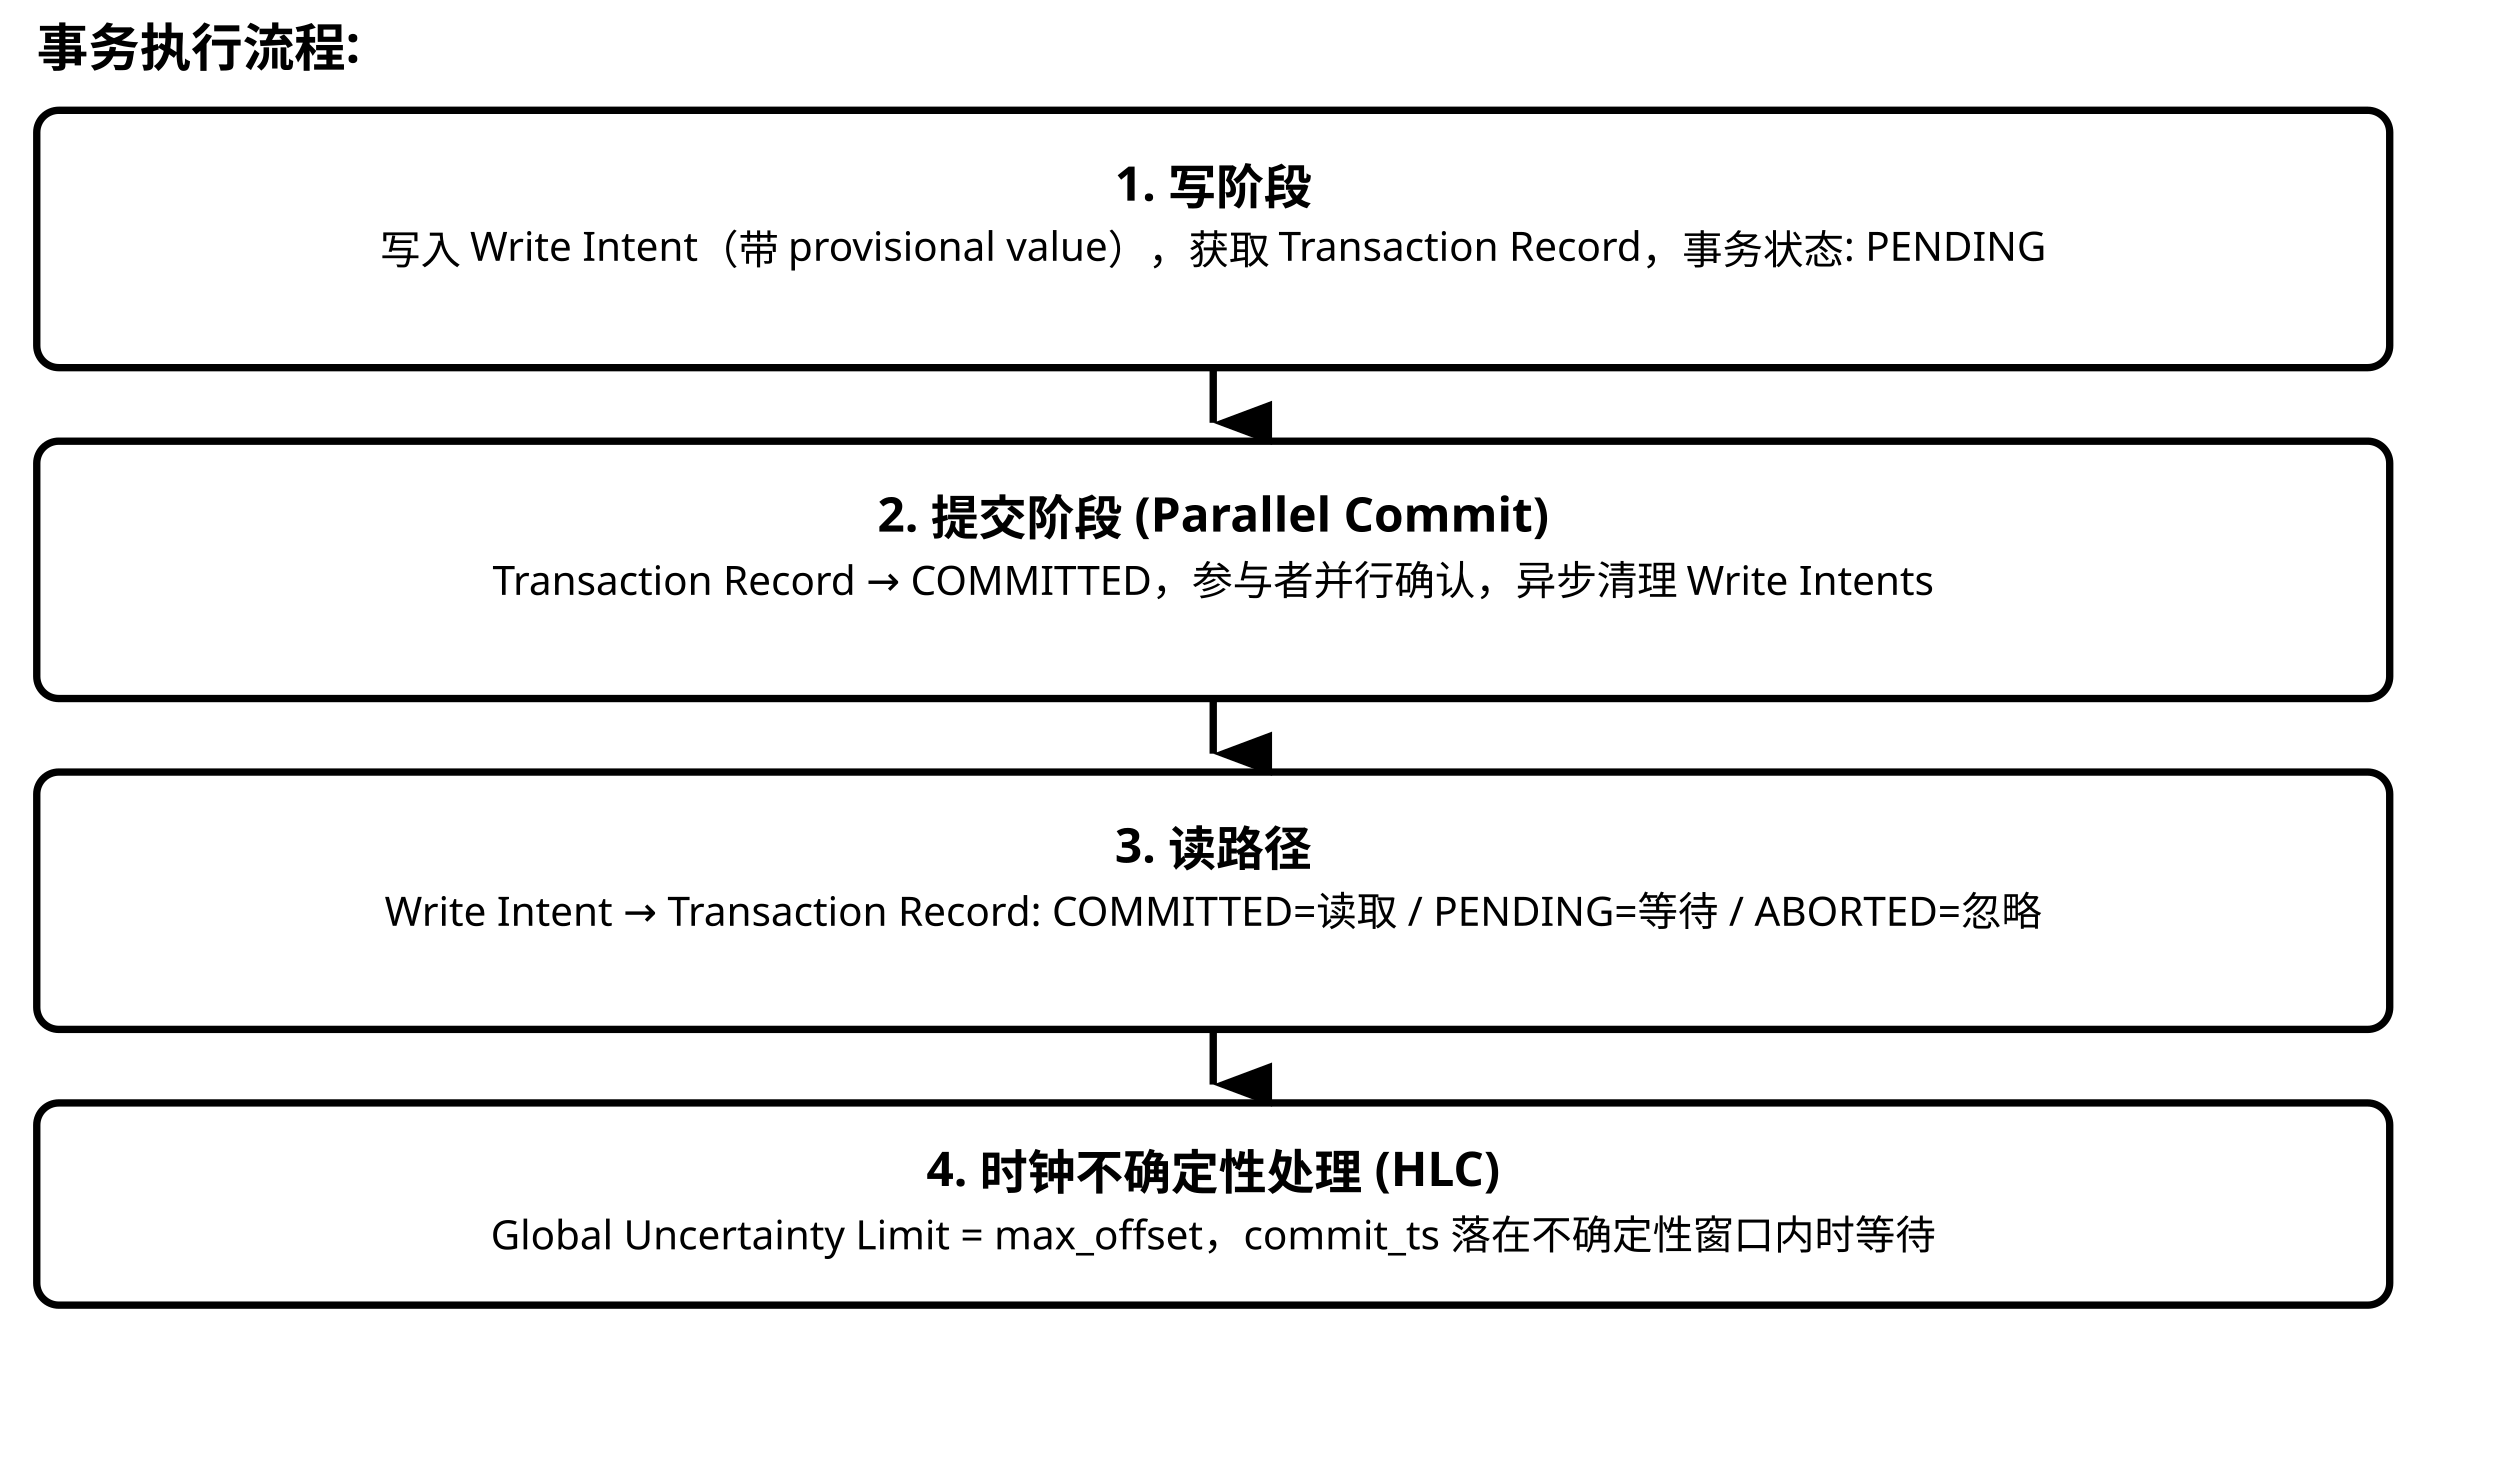
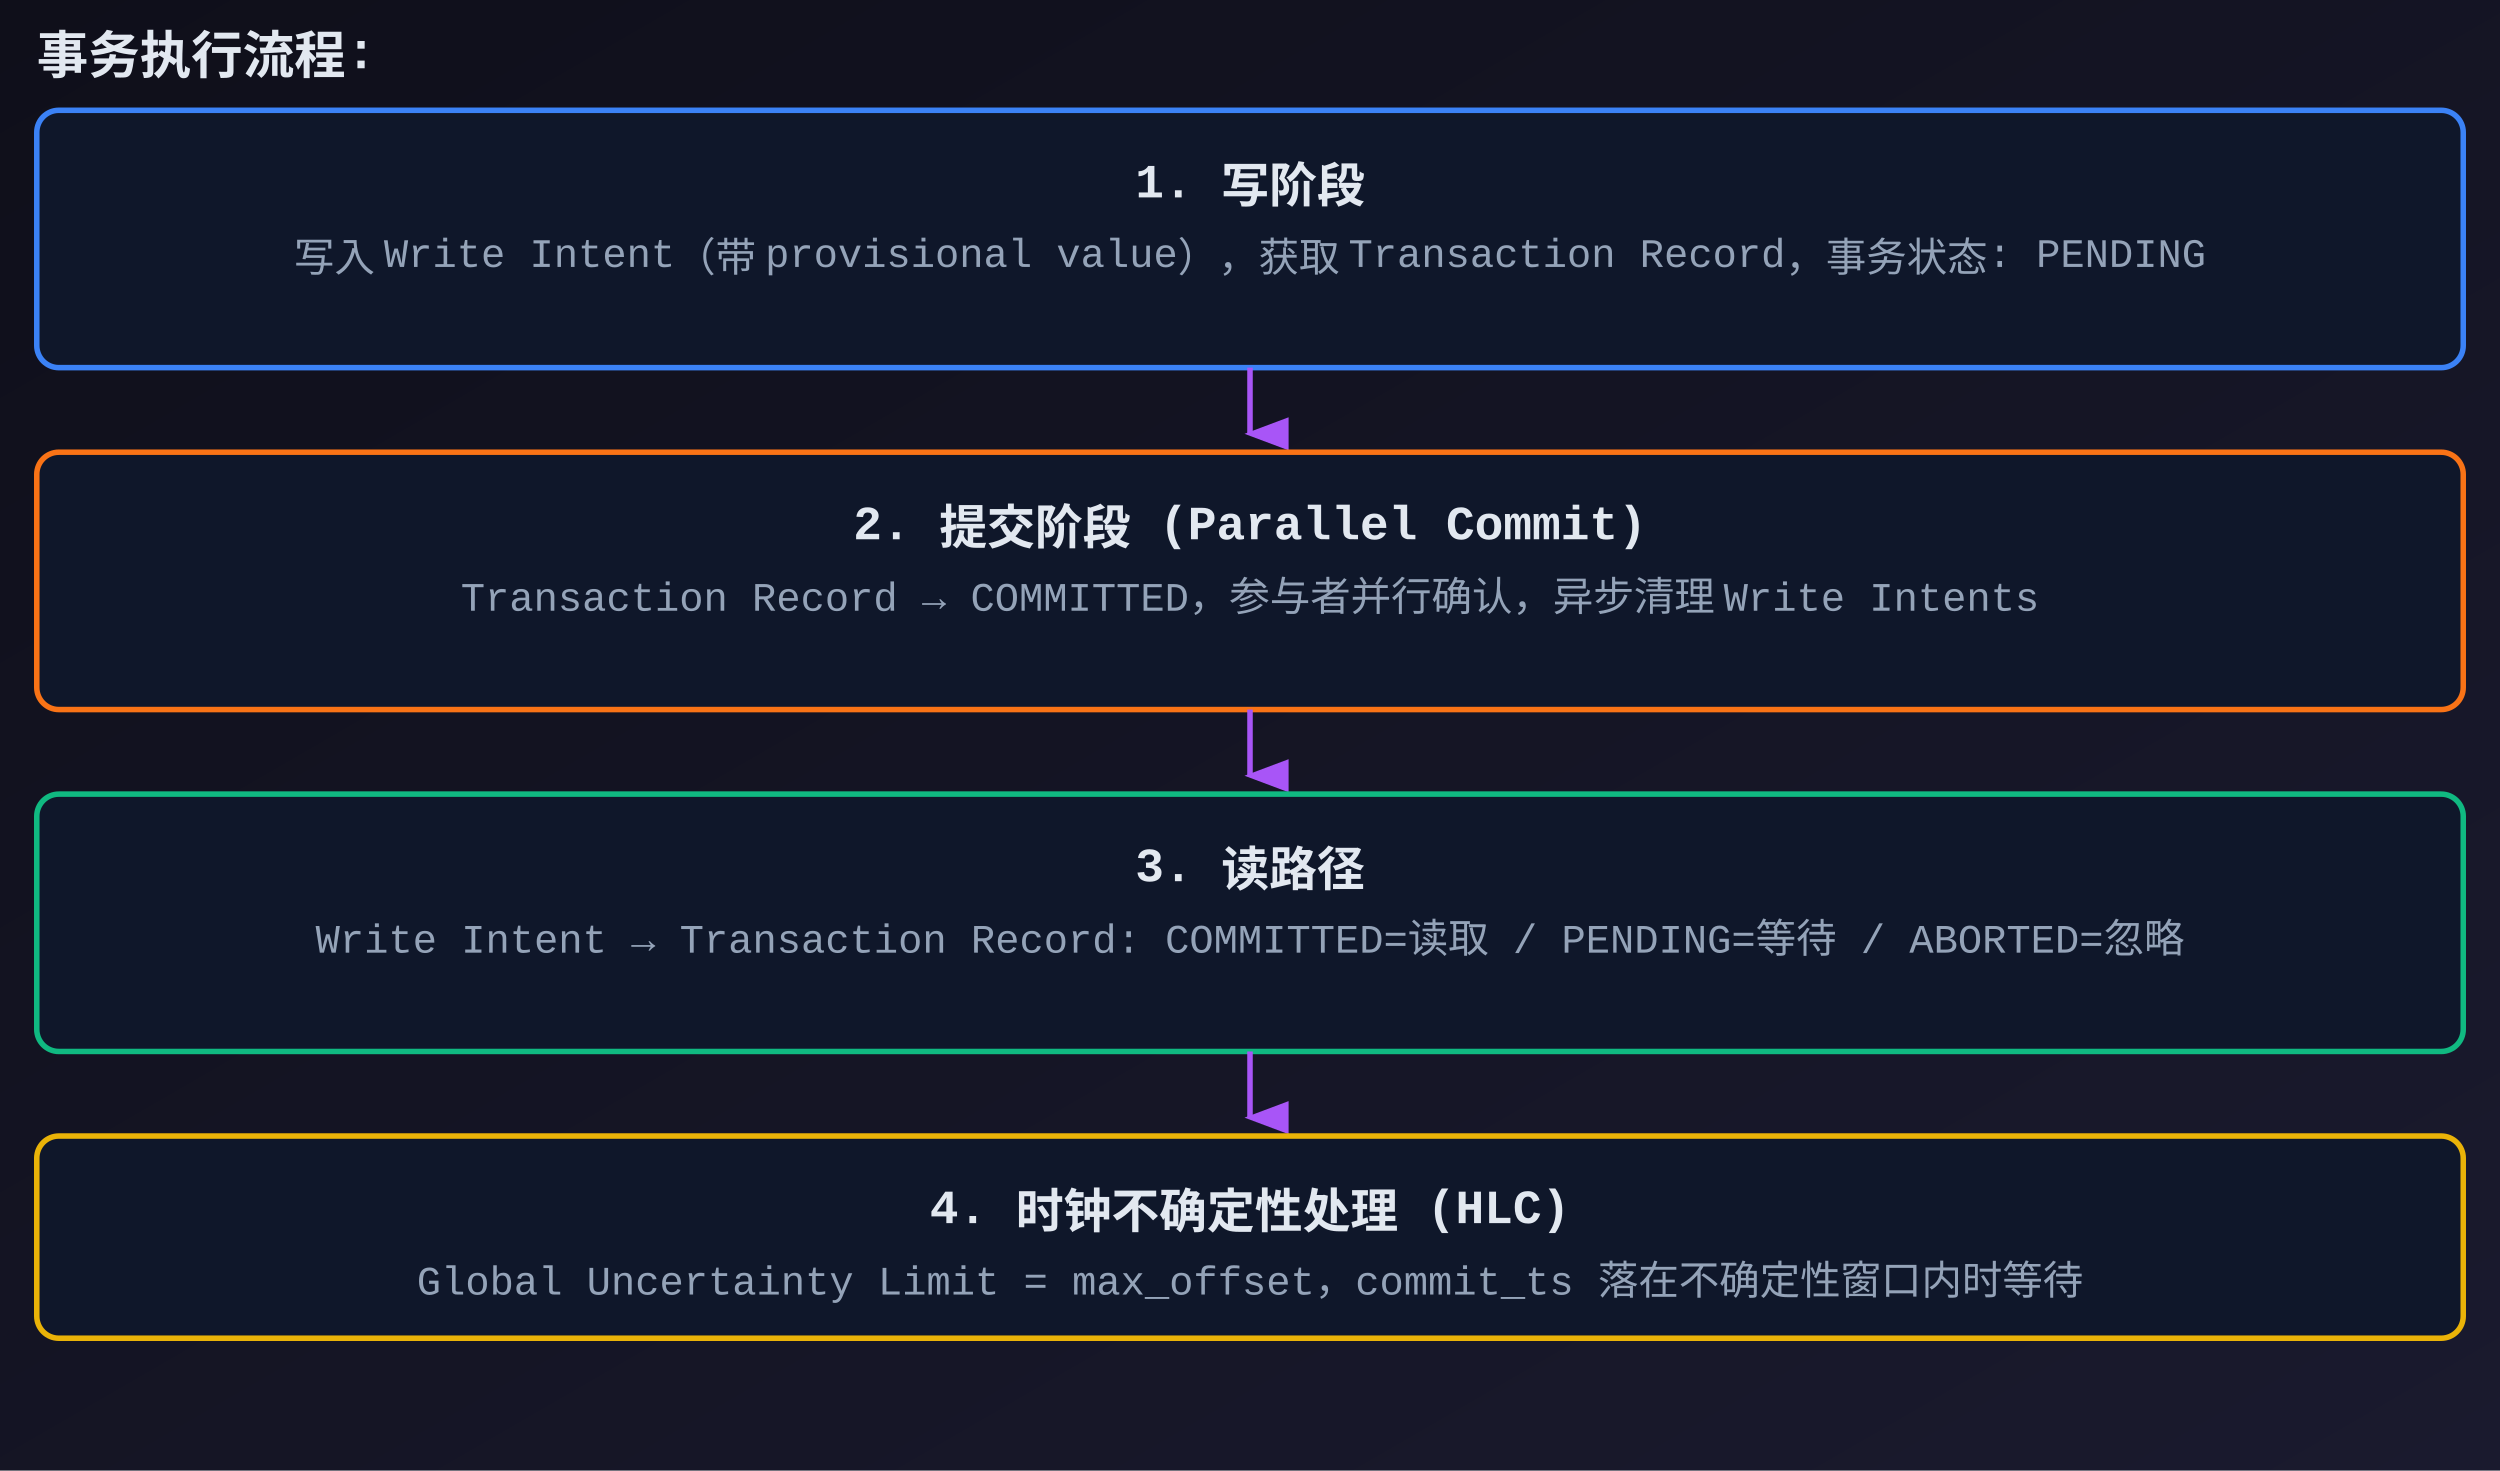
- <svg xmlns="http://www.w3.org/2000/svg" viewBox="0 0 680 400">
+ <svg xmlns="http://www.w3.org/2000/svg" viewBox="0 0 680 400" width="680" height="400">
+   <style>
+     text { font-family: 'SF Mono','Fira Code','Cascada Code','Courier New','Microsoft YaHei','SimHei',monospace; }
+     .t1 { fill: #e2e8f0; font-size: 14px; font-weight: bold; }
+     .t2 { fill: #e2e8f0; font-size: 13px; font-weight: bold; }
+     .t3 { fill: #94a3b8; font-size: 11px; }
+   </style>
  <defs>
-     <marker id="a11" markerWidth="6" markerHeight="8" refX="3" refY="8" orient="auto">
-       <path d="M0,0 L3,8 L6,0 Z" fill="currentColor" />
+     <linearGradient id="bg" x1="0%" y1="0%" x2="100%" y2="100%">
+       <stop offset="0%" stop-color="#0f0f1a" />
+       <stop offset="100%" stop-color="#1a1a2e" />
+     </linearGradient>
+     <marker id="ad" markerWidth="6" markerHeight="8" refX="3" refY="7" orient="auto">
+       <polygon points="0 0, 3 8, 6 0" fill="#a855f7" />
    </marker>
  </defs>
-   <text x="10" y="18" font-family="sans-serif" font-size="14" font-weight="bold" fill="currentColor">事务执行流程:</text>
-   <rect x="10" y="30" width="640" height="70" rx="6" fill="transparent" stroke="currentColor" stroke-width="2" />
-   <text x="330" y="50" font-family="sans-serif" font-size="13" font-weight="bold" fill="currentColor" text-anchor="middle" dominant-baseline="middle">1. 写阶段</text>
-   <text x="330" y="68" font-family="sans-serif" font-size="11" fill="currentColor" text-anchor="middle" dominant-baseline="middle">写入 Write Intent（带 provisional value），获取 Transaction Record，事务状态: PENDING</text>
-   <line x1="330" y1="100" x2="330" y2="115" stroke="currentColor" stroke-width="2" marker-end="url(#a11)" />
-   <rect x="10" y="120" width="640" height="70" rx="6" fill="transparent" stroke="currentColor" stroke-width="2" />
-   <text x="330" y="140" font-family="sans-serif" font-size="13" font-weight="bold" fill="currentColor" text-anchor="middle" dominant-baseline="middle">2. 提交阶段 (Parallel Commit)</text>
-   <text x="330" y="158" font-family="sans-serif" font-size="11" fill="currentColor" text-anchor="middle" dominant-baseline="middle">Transaction Record → COMMITTED，参与者并行确认，异步清理 Write Intents</text>
-   <line x1="330" y1="190" x2="330" y2="205" stroke="currentColor" stroke-width="2" marker-end="url(#a11)" />
-   <rect x="10" y="210" width="640" height="70" rx="6" fill="transparent" stroke="currentColor" stroke-width="2" />
-   <text x="330" y="230" font-family="sans-serif" font-size="13" font-weight="bold" fill="currentColor" text-anchor="middle" dominant-baseline="middle">3. 读路径</text>
-   <text x="330" y="248" font-family="sans-serif" font-size="11" fill="currentColor" text-anchor="middle" dominant-baseline="middle">Write Intent → Transaction Record: COMMITTED=读取 / PENDING=等待 / ABORTED=忽略</text>
-   <line x1="330" y1="280" x2="330" y2="295" stroke="currentColor" stroke-width="2" marker-end="url(#a11)" />
-   <rect x="10" y="300" width="640" height="55" rx="6" fill="transparent" stroke="currentColor" stroke-width="2" />
-   <text x="330" y="318" font-family="sans-serif" font-size="13" font-weight="bold" fill="currentColor" text-anchor="middle" dominant-baseline="middle">4. 时钟不确定性处理 (HLC)</text>
-   <text x="330" y="336" font-family="sans-serif" font-size="11" fill="currentColor" text-anchor="middle" dominant-baseline="middle">Global Uncertainty Limit = max_offset，commit_ts 落在不确定性窗口内时等待</text>
+   <rect width="680" height="400" fill="url(#bg)" />
+   <text x="10" y="20" class="t1">事务执行流程:</text>
+   <rect x="10" y="30" width="660" height="70" rx="6" fill="#0f172a" stroke="#3b82f6" stroke-width="1.5" />
+   <text x="340" y="50" class="t2" text-anchor="middle" dominant-baseline="middle">1. 写阶段</text>
+   <text x="340" y="70" class="t3" text-anchor="middle" dominant-baseline="middle">写入 Write Intent（带 provisional value），获取 Transaction Record，事务状态: PENDING</text>
+   <line x1="340" y1="100" x2="340" y2="118" stroke="#a855f7" stroke-width="1.5" marker-end="url(#ad)" />
+   <rect x="10" y="123" width="660" height="70" rx="6" fill="#0f172a" stroke="#f97316" stroke-width="1.5" />
+   <text x="340" y="143" class="t2" text-anchor="middle" dominant-baseline="middle">2. 提交阶段 (Parallel Commit)</text>
+   <text x="340" y="163" class="t3" text-anchor="middle" dominant-baseline="middle">Transaction Record → COMMITTED，参与者并行确认，异步清理 Write Intents</text>
+   <line x1="340" y1="193" x2="340" y2="211" stroke="#a855f7" stroke-width="1.5" marker-end="url(#ad)" />
+   <rect x="10" y="216" width="660" height="70" rx="6" fill="#0f172a" stroke="#10b981" stroke-width="1.5" />
+   <text x="340" y="236" class="t2" text-anchor="middle" dominant-baseline="middle">3. 读路径</text>
+   <text x="340" y="256" class="t3" text-anchor="middle" dominant-baseline="middle">Write Intent → Transaction Record: COMMITTED=读取 / PENDING=等待 / ABORTED=忽略</text>
+   <line x1="340" y1="286" x2="340" y2="304" stroke="#a855f7" stroke-width="1.5" marker-end="url(#ad)" />
+   <rect x="10" y="309" width="660" height="55" rx="6" fill="#0f172a" stroke="#eab308" stroke-width="1.5" />
+   <text x="340" y="329" class="t2" text-anchor="middle" dominant-baseline="middle">4. 时钟不确定性处理 (HLC)</text>
+   <text x="340" y="349" class="t3" text-anchor="middle" dominant-baseline="middle">Global Uncertainty Limit = max_offset，commit_ts 落在不确定性窗口内时等待</text>
</svg>
